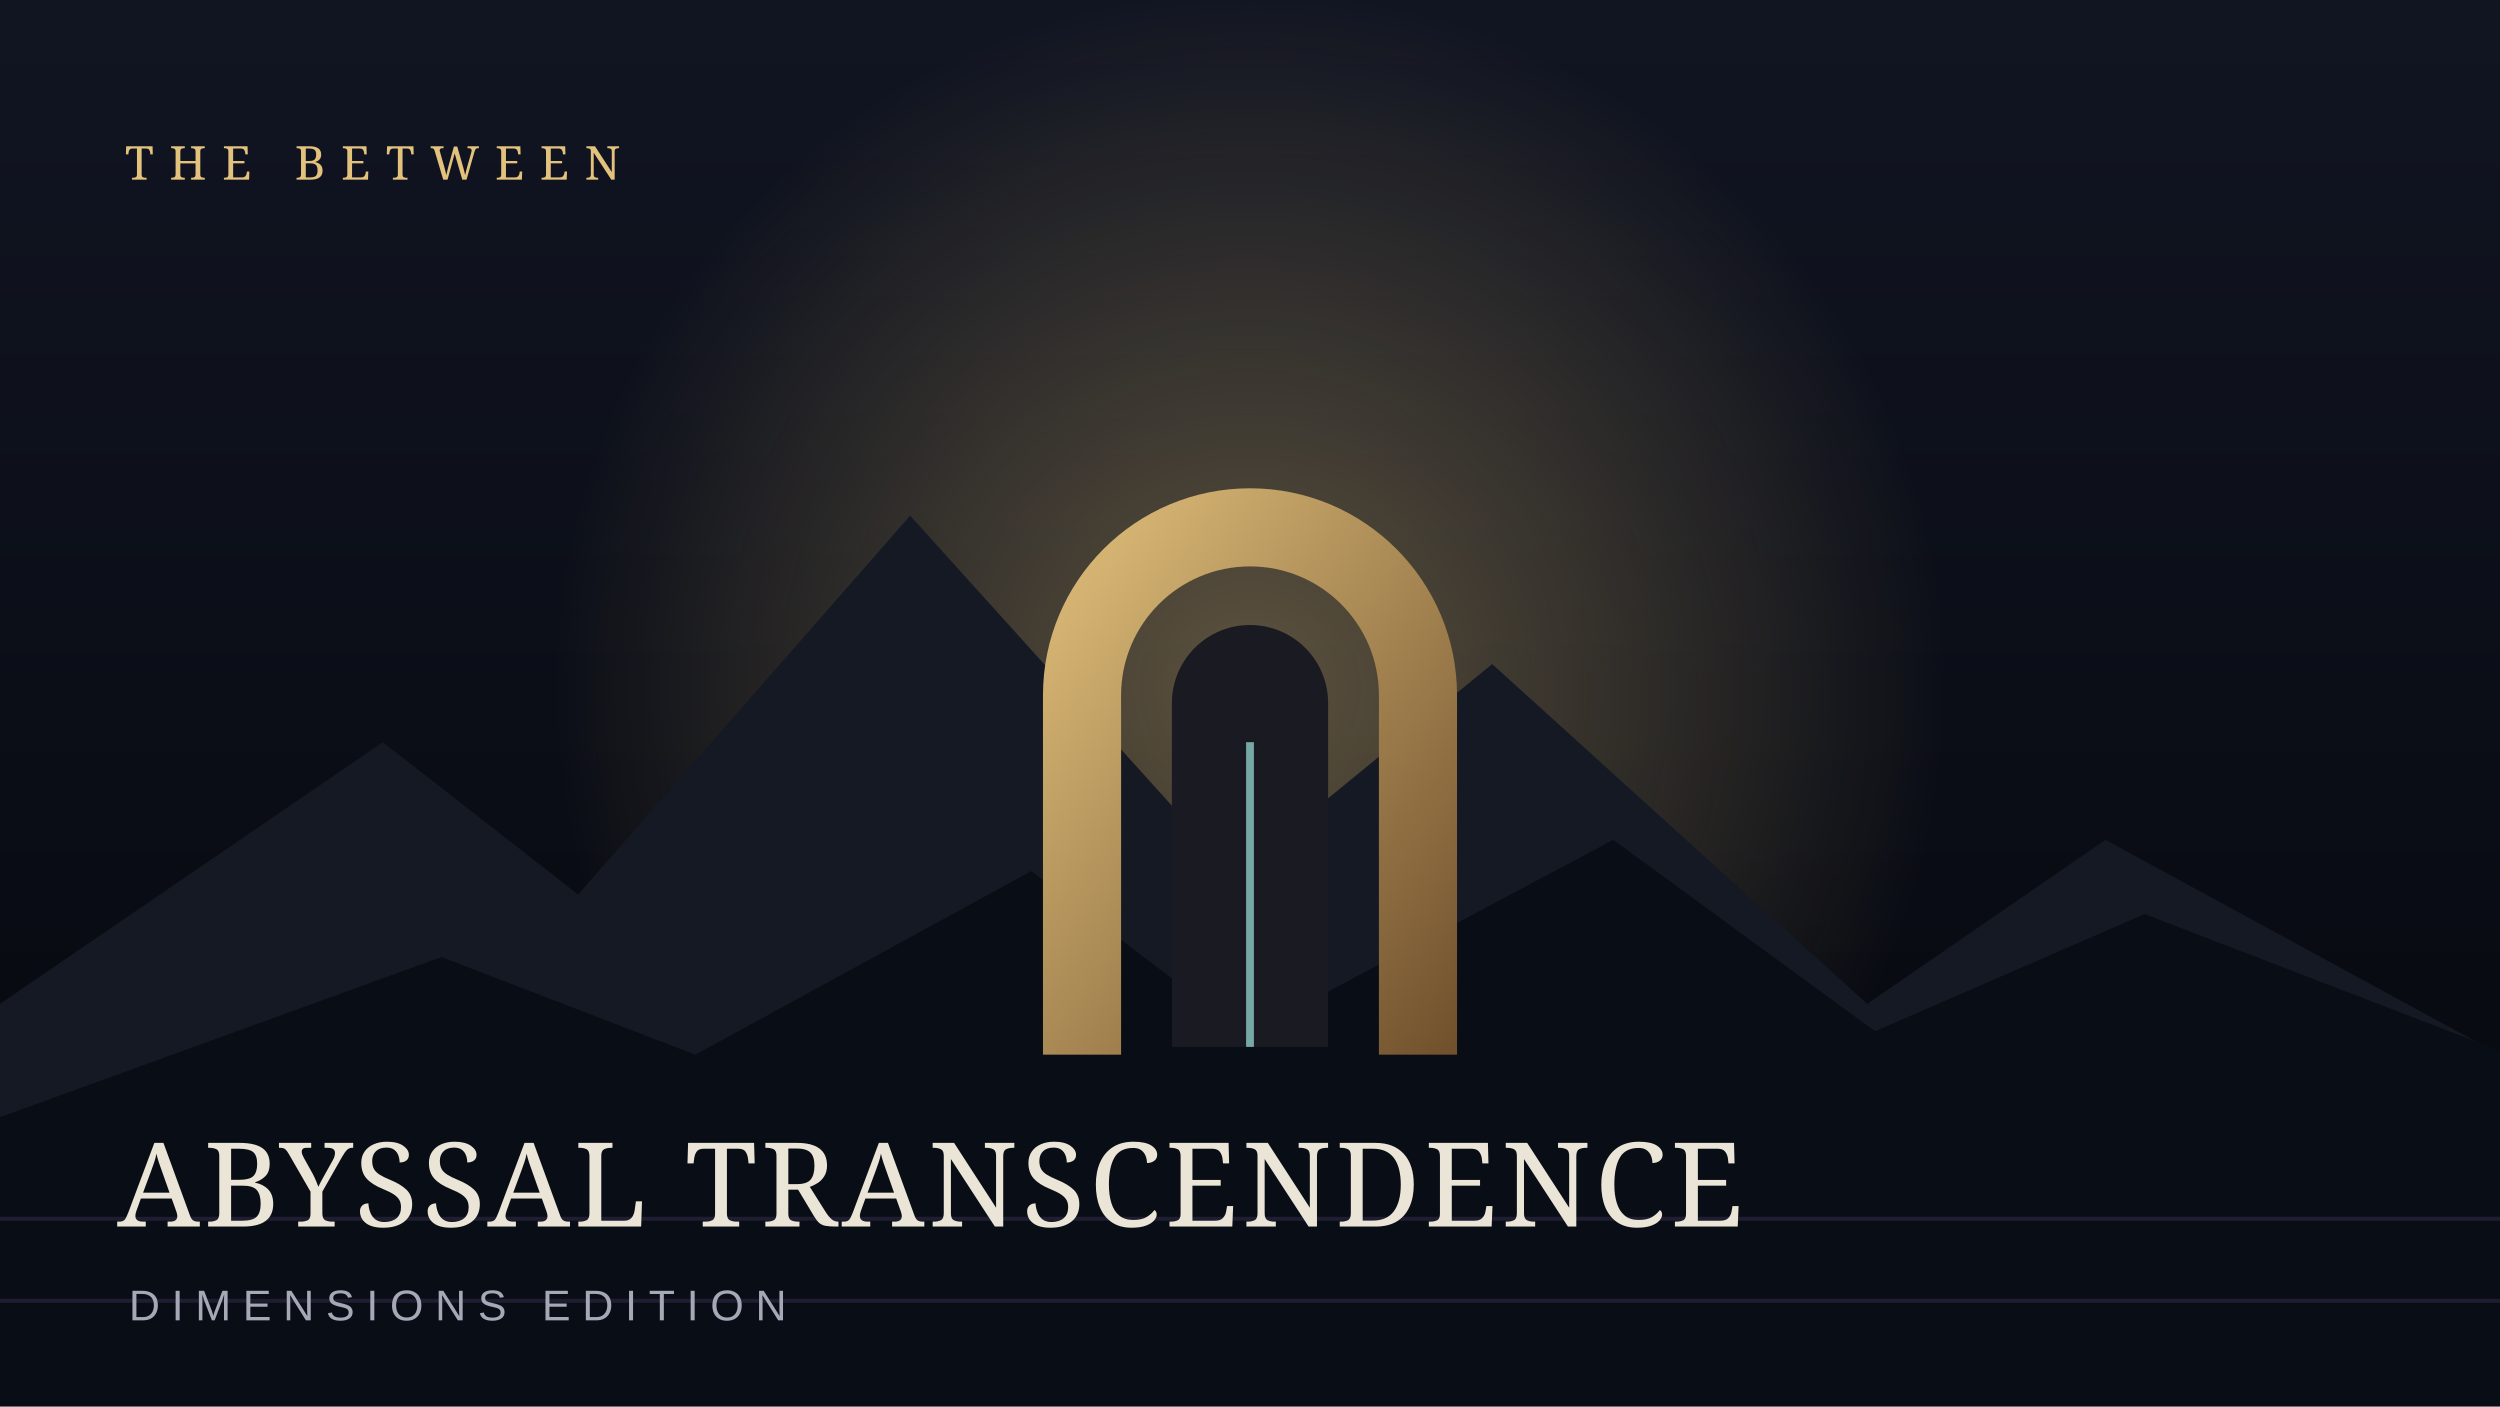
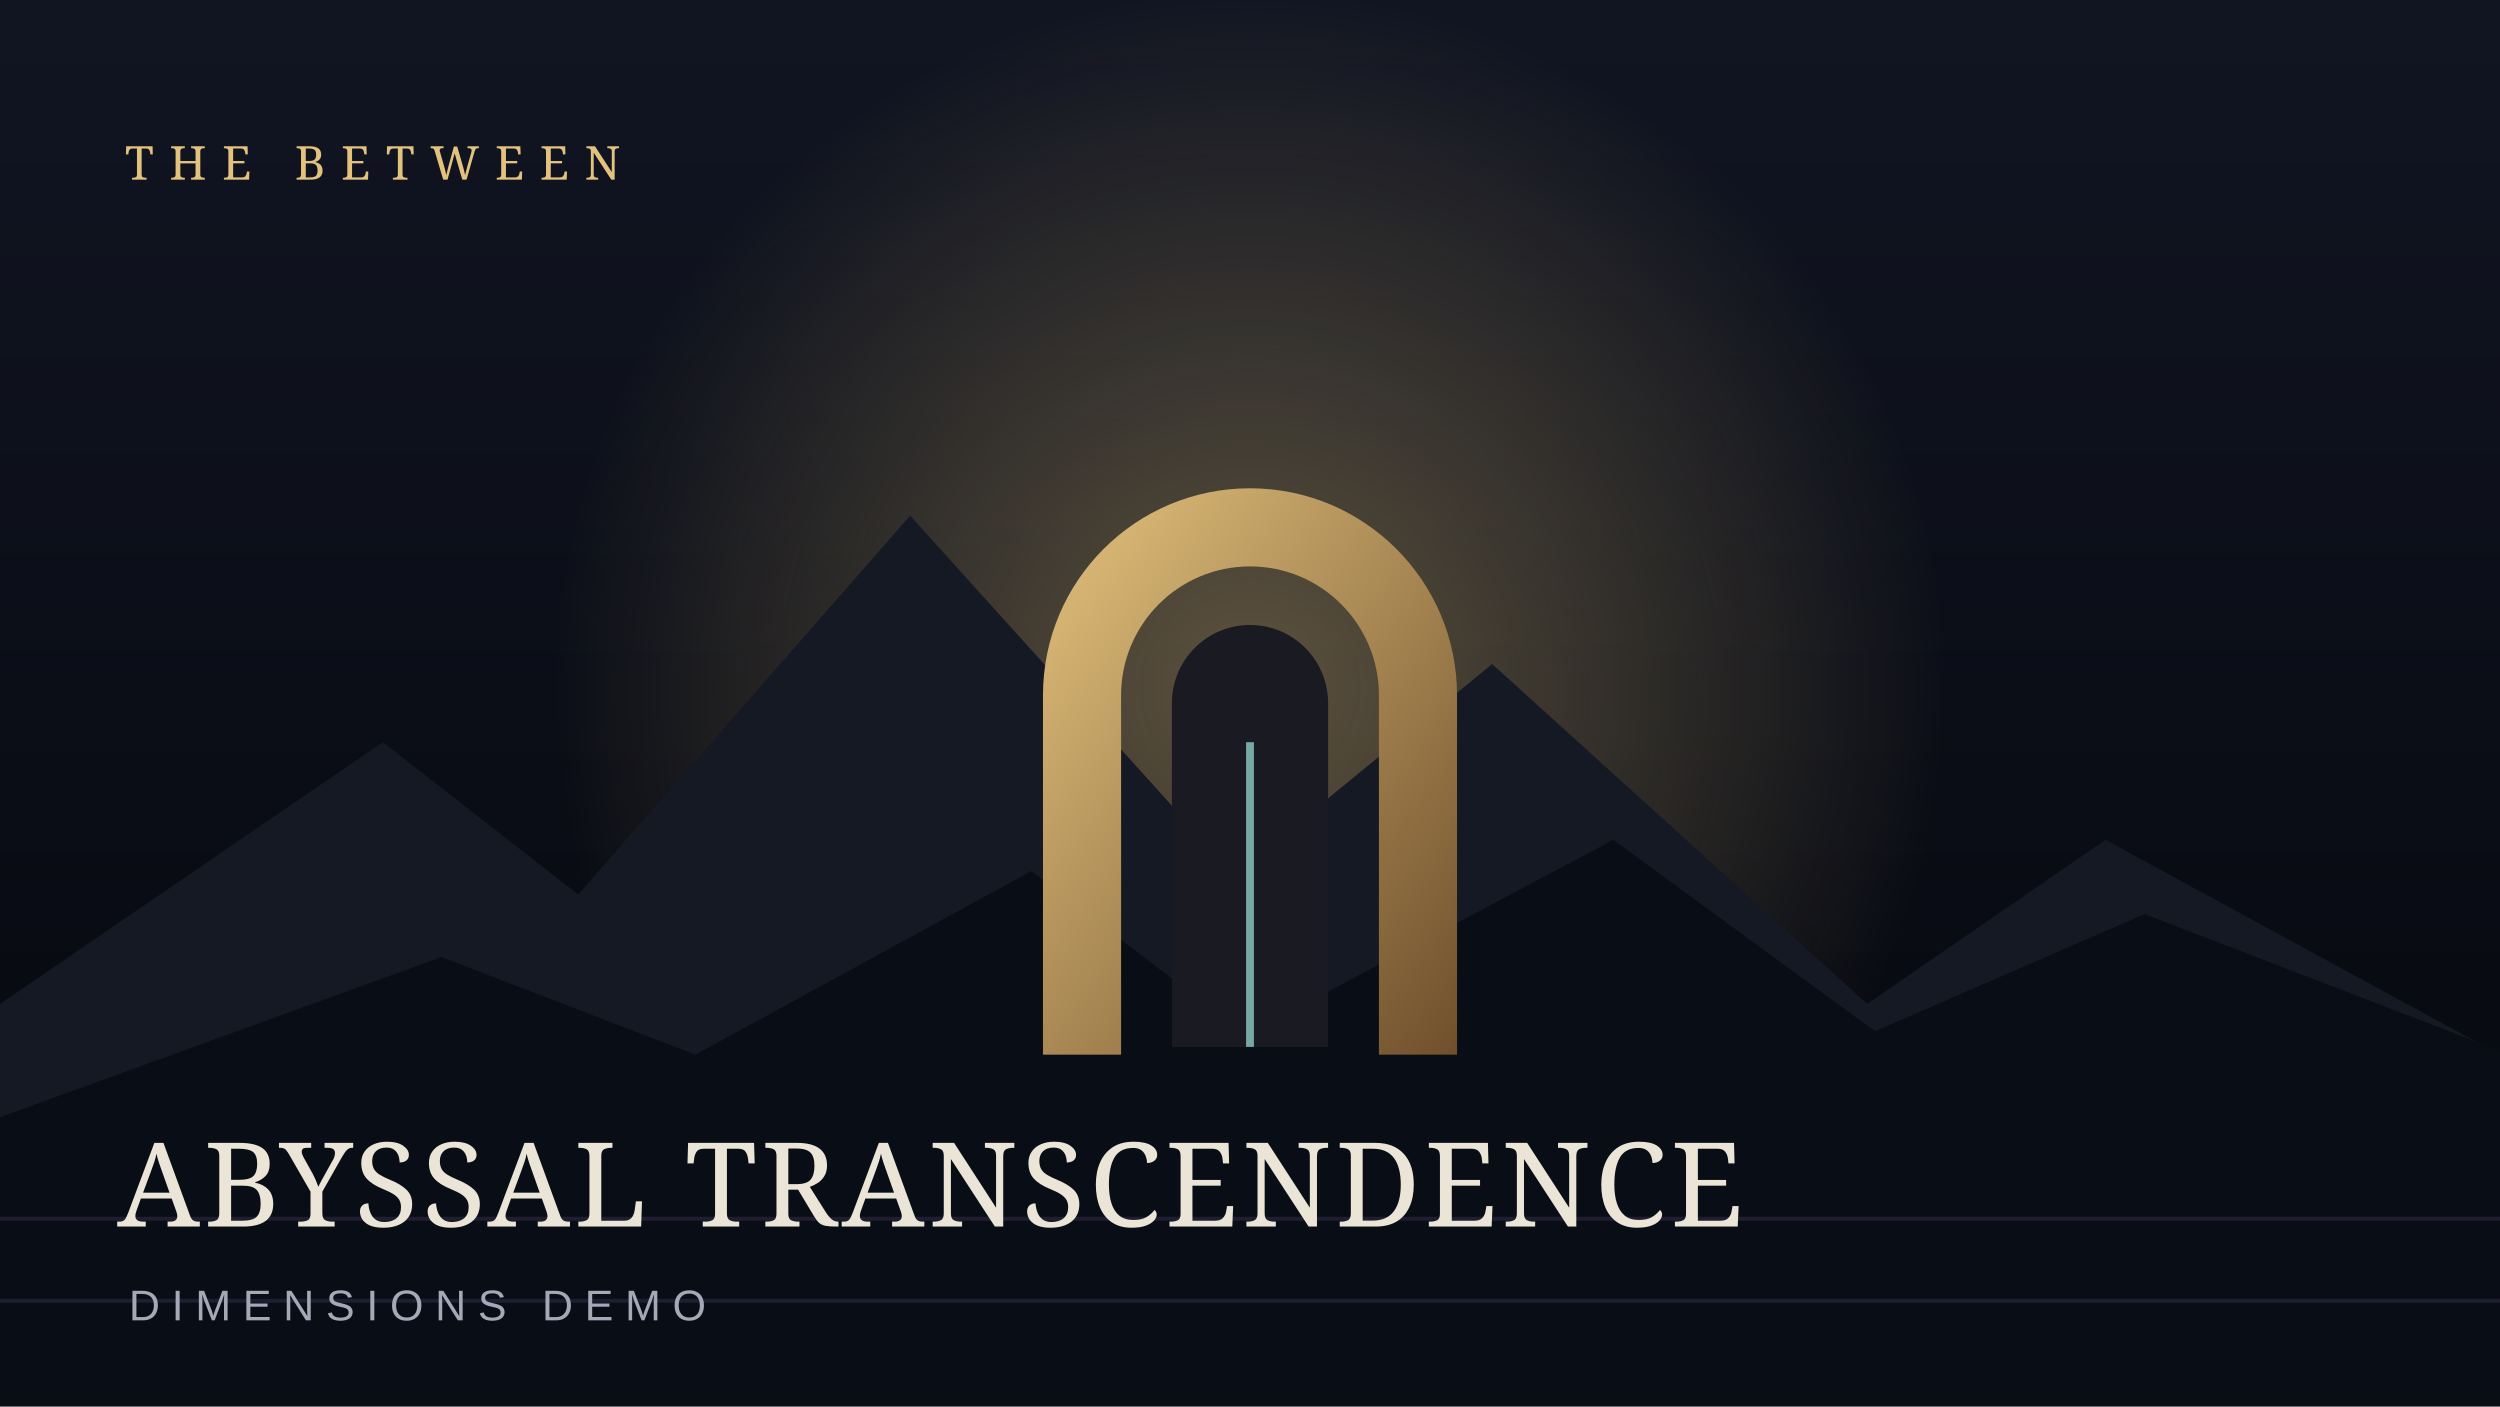
<svg xmlns="http://www.w3.org/2000/svg" viewBox="0 0 640 360" role="img" aria-labelledby="title description">
  <defs>
    <linearGradient id="sky" x2="0" y2="1">
      <stop stop-color="#111522" />
      <stop offset="1" stop-color="#05070c" />
    </linearGradient>
    <linearGradient id="door" x2="1" y2="1">
      <stop stop-color="#e3c27d" />
      <stop offset="1" stop-color="#70502c" />
    </linearGradient>
    <radialGradient id="glow">
      <stop stop-color="#e3c27d" stop-opacity=".38" />
      <stop offset="1" stop-color="#e3c27d" stop-opacity="0" />
    </radialGradient>
  </defs>
  <rect width="640" height="360" fill="url(#sky)" />
  <circle cx="320" cy="176" r="180" fill="url(#glow)" />
  <path d="M0 257 98 190l50 39 85-97 83 92 66-54 96 87 61-42 101 55v90H0z" fill="#141923" />
  <path d="M0 286 113 245l65 25 86-47 55 42 94-50 67 49 69-30 91 35v91H0z" fill="#090d15" />
  <path d="M267 270v-92a53 53 0 0 1 106 0v92h-20v-92a33 33 0 0 0-66 0v92z" fill="url(#door)" />
  <path d="M300 268v-88a20 20 0 0 1 40 0v88z" fill="#191a22" />
  <path d="M320 190v78" stroke="#9fe6de" stroke-opacity=".7" stroke-width="2" />
  <path d="M0 312h640M0 333h640" stroke="#b48cf2" stroke-opacity=".13" />
  <text x="32" y="46" fill="#e3c27d" font-family="Georgia,serif" font-size="12" letter-spacing="4">THE BETWEEN</text>
  <text x="30" y="314" fill="#ebe5d8" font-family="Georgia,serif" font-size="30" letter-spacing="1">ABYSSAL TRANSCENDENCE</text>
-   <text x="33" y="338" fill="#a5a8b6" font-family="Arial,sans-serif" font-size="11" letter-spacing="3">DIMENSIONS EDITION</text>
+   <text x="33" y="338" fill="#a5a8b6" font-family="Arial,sans-serif" font-size="11" letter-spacing="3">DIMENSIONS DEMO</text>
</svg>
